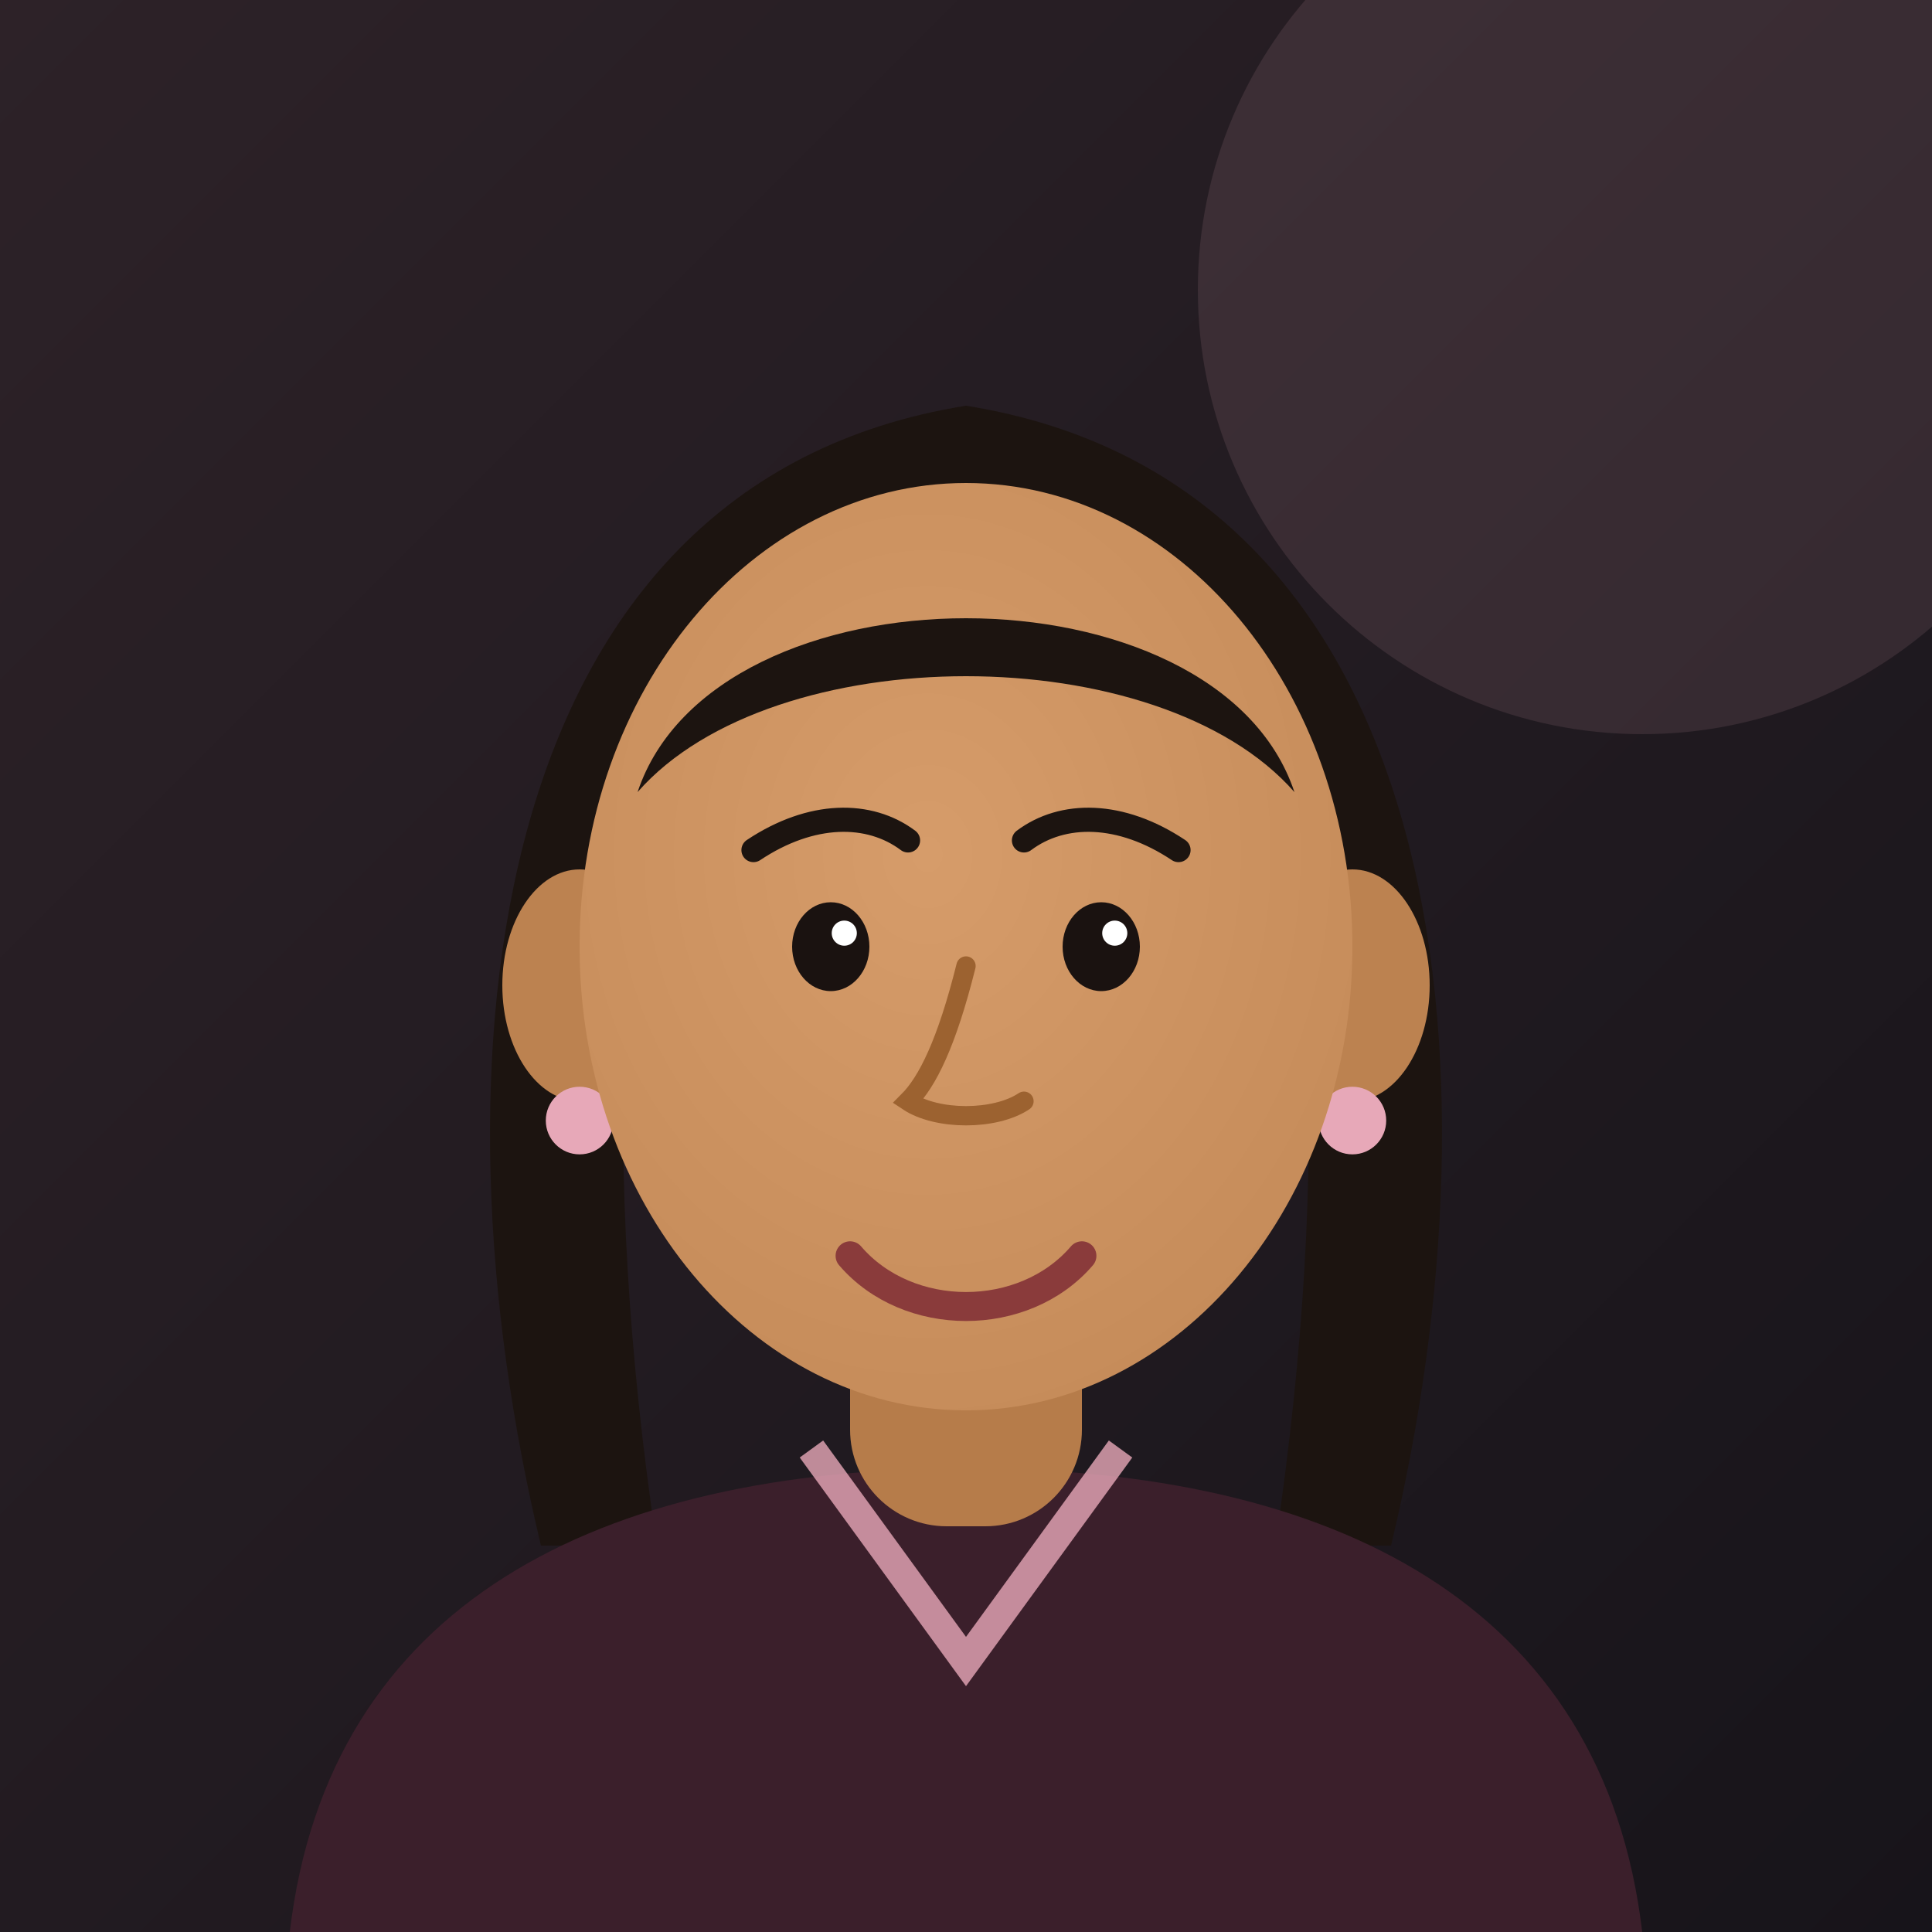
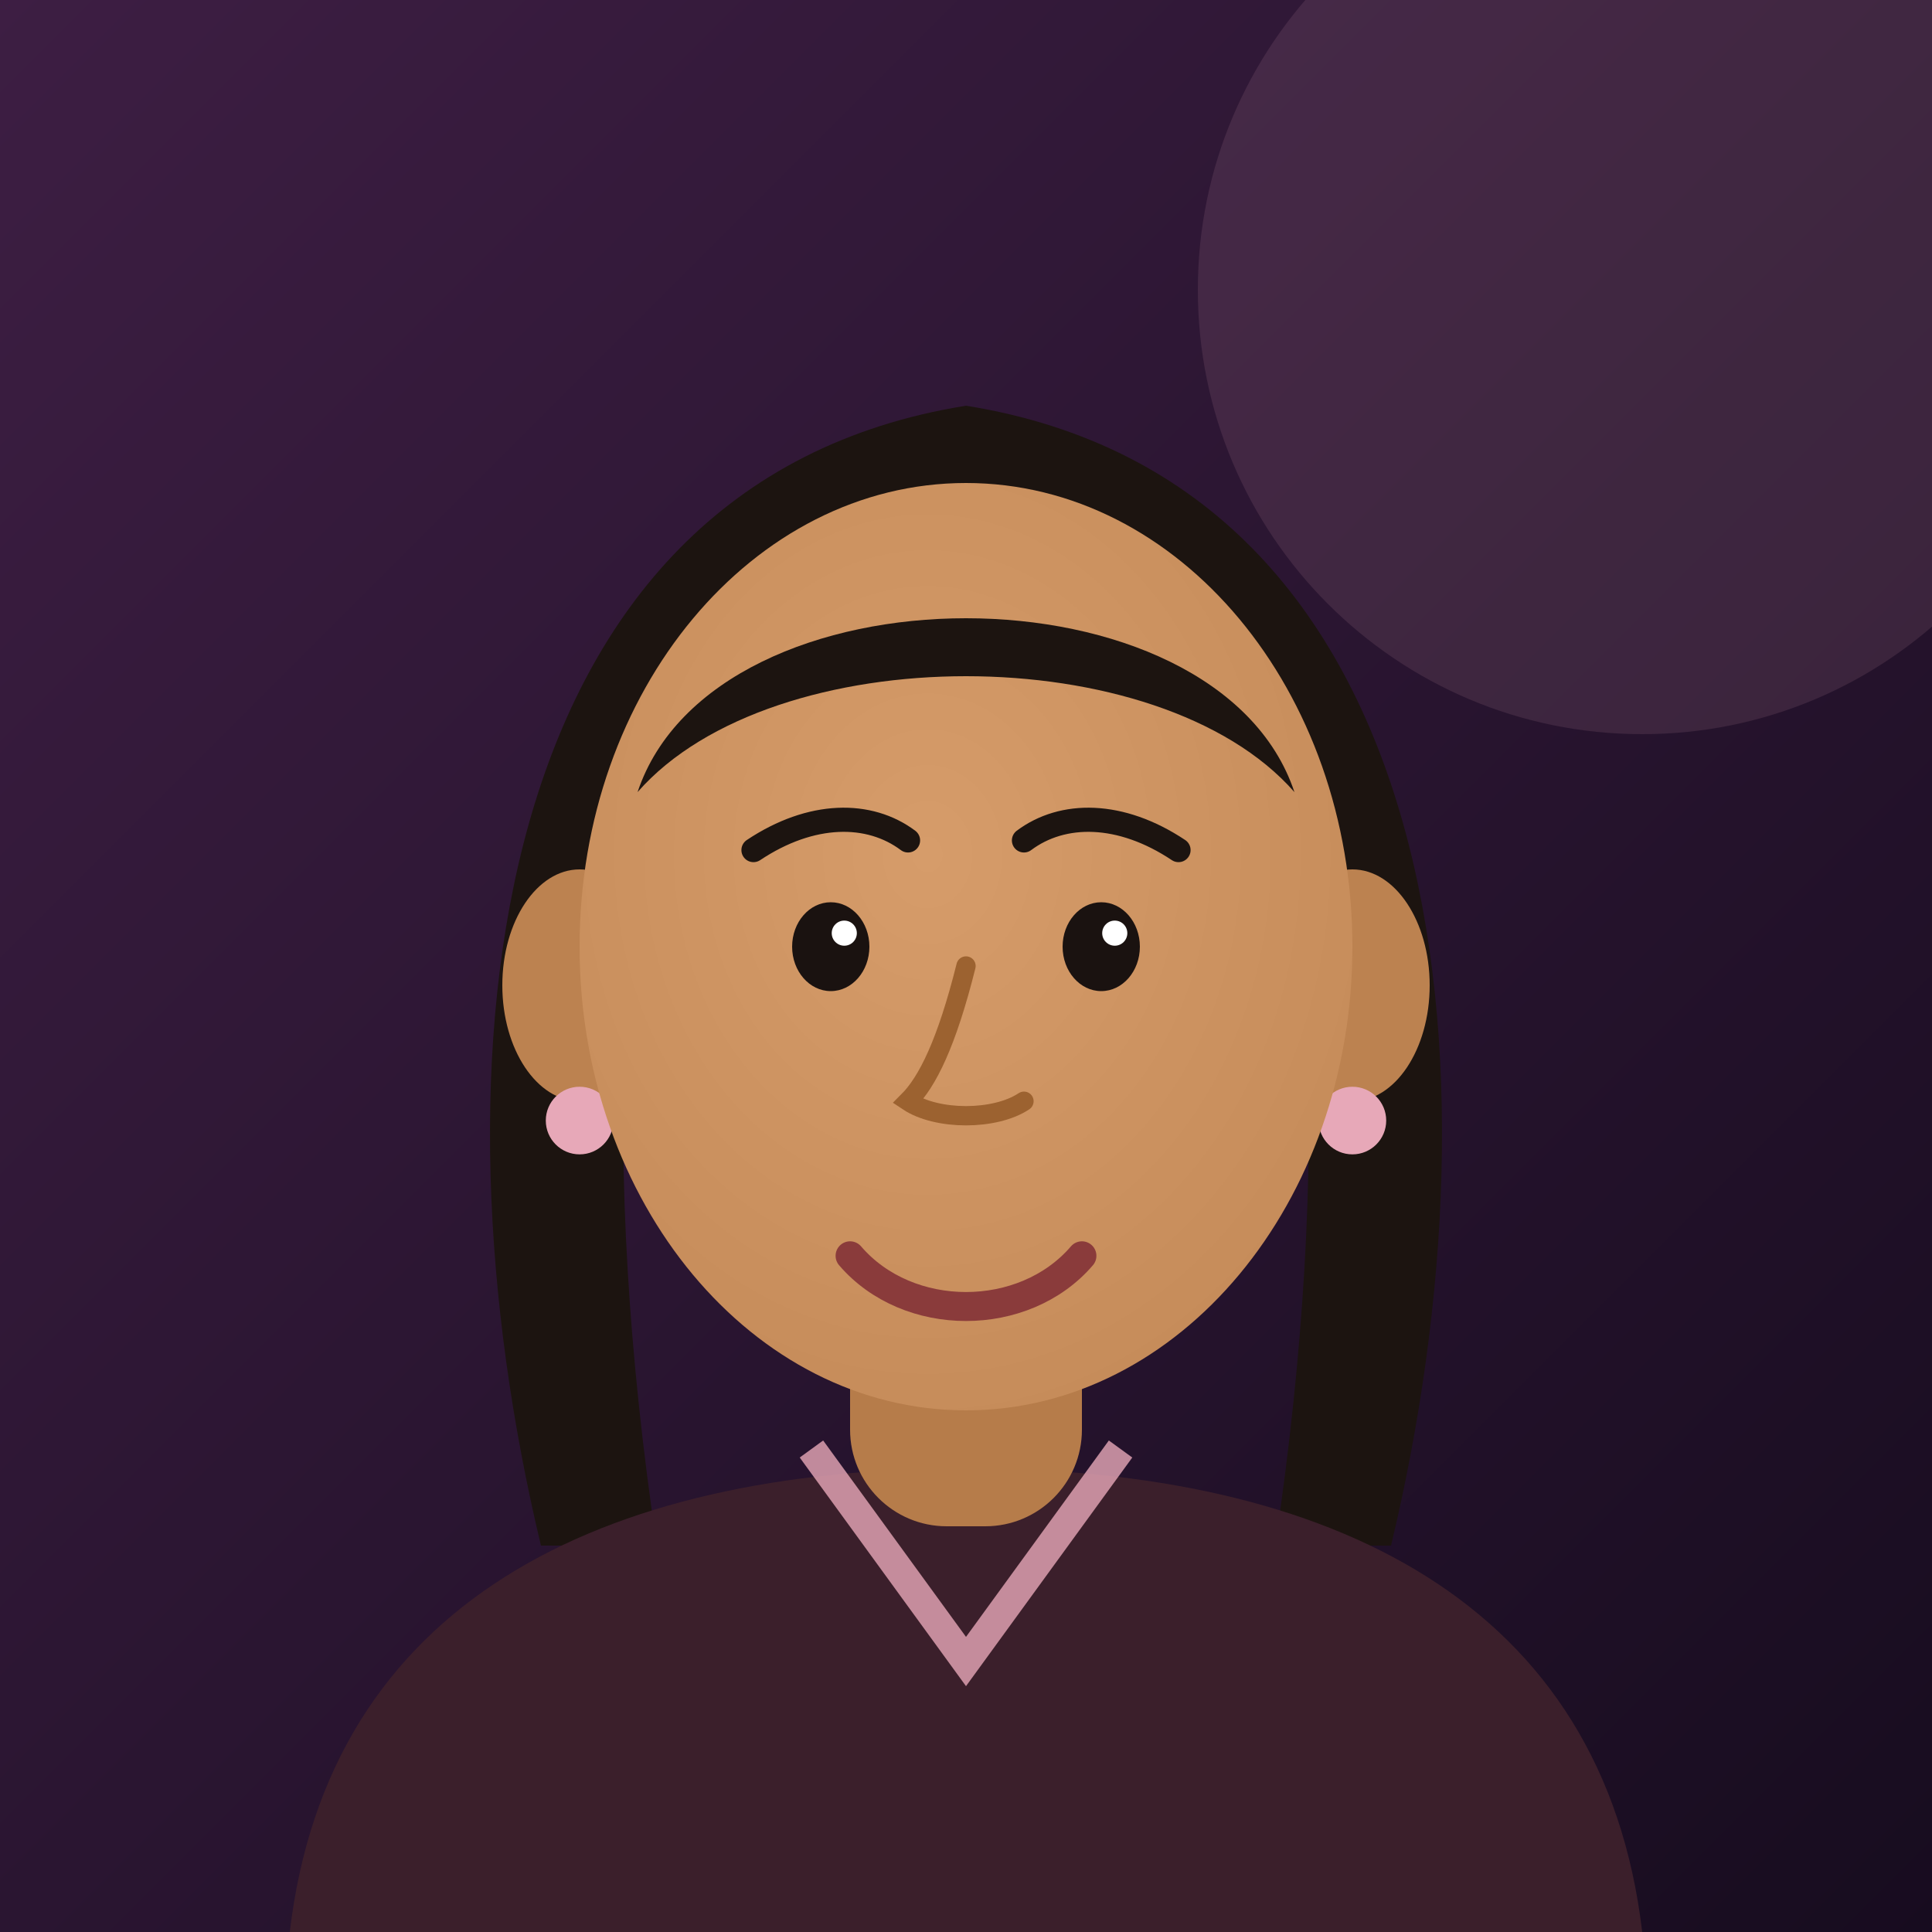
<svg xmlns="http://www.w3.org/2000/svg" viewBox="0 0 200 200" role="img">
  <defs>
-     <linearGradient id="bg8b8ooh" x1="0" y1="0" x2="1" y2="1">
-       <stop offset="0" stop-color="#2d2228" />
-       <stop offset="1" stop-color="#17141a" />
+     <linearGradient id="bggdiwaa" x1="0" y1="0" x2="1" y2="1">
+       <stop offset="0" stop-color="#3d1e43" />
+       <stop offset="1" stop-color="#170c1f" />
    </linearGradient>
-     <radialGradient id="sk8b8ooh" cx=".45" cy=".4" r=".7">
+     <radialGradient id="skgdiwaa" cx=".45" cy=".4" r=".7">
      <stop offset="0" stop-color="#d69c6a" />
      <stop offset="1" stop-color="#c48a58" />
    </radialGradient>
  </defs>
-   <rect width="200" height="200" fill="url(#bg8b8ooh)" />
+   <rect width="200" height="200" fill="url(#bggdiwaa)" />
  <circle cx="170" cy="30" r="46" fill="#e7a8b8" opacity=".12" />
  <path d="M56 160 C44 110 50 50 100 42 C150 50 156 110 144 160 L132 160 C138 120 136 86 128 72 C114 66 86 66 72 72 C64 86 62 120 68 160Z" fill="#1c1410" />
  <path d="M30 200 C34 166 62 152 100 152 C138 152 166 166 170 200Z" fill="#3b1f2b" />
  <path d="M84 150 L100 172 L116 150" fill="none" stroke="#e7a8b8" stroke-width="3" opacity=".8" />
  <rect x="88" y="128" width="24" height="30" rx="10" fill="#b67c4a" />
  <ellipse cx="60" cy="102" rx="8" ry="12" fill="#bc8250" />
  <ellipse cx="140" cy="102" rx="8" ry="12" fill="#bc8250" />
  <circle cx="60" cy="116" r="3.5" fill="#e7a8b8" />
  <circle cx="140" cy="116" r="3.5" fill="#e7a8b8" />
-   <ellipse cx="100" cy="98" rx="40" ry="48" fill="url(#sk8b8ooh)" />
+   <ellipse cx="100" cy="98" rx="40" ry="48" fill="url(#skgdiwaa)" />
  <path d="M78 88 C84 84 90 84 94 87" stroke="#1c1410" stroke-width="2.5" stroke-linecap="round" fill="none" />
  <path d="M106 87 C110 84 116 84 122 88" stroke="#1c1410" stroke-width="2.5" stroke-linecap="round" fill="none" />
  <ellipse cx="86" cy="98" rx="4" ry="4.6" fill="#1a1210" />
  <ellipse cx="114" cy="98" rx="4" ry="4.6" fill="#1a1210" />
  <circle cx="87.4" cy="96.6" r="1.3" fill="#fff" />
  <circle cx="115.4" cy="96.6" r="1.3" fill="#fff" />
  <path d="M100 100 C98 108 96 112 94 114 C97 116 103 116 106 114" stroke="#9c6230" stroke-width="2" fill="none" stroke-linecap="round" />
  <path d="M88 130 C94 137 106 137 112 130" stroke="#8a3b3b" stroke-width="3" fill="none" stroke-linecap="round" />
  <path d="M66 82 C74 58 126 58 134 82 C120 66 80 66 66 82Z" fill="#1c1410" />
</svg>
